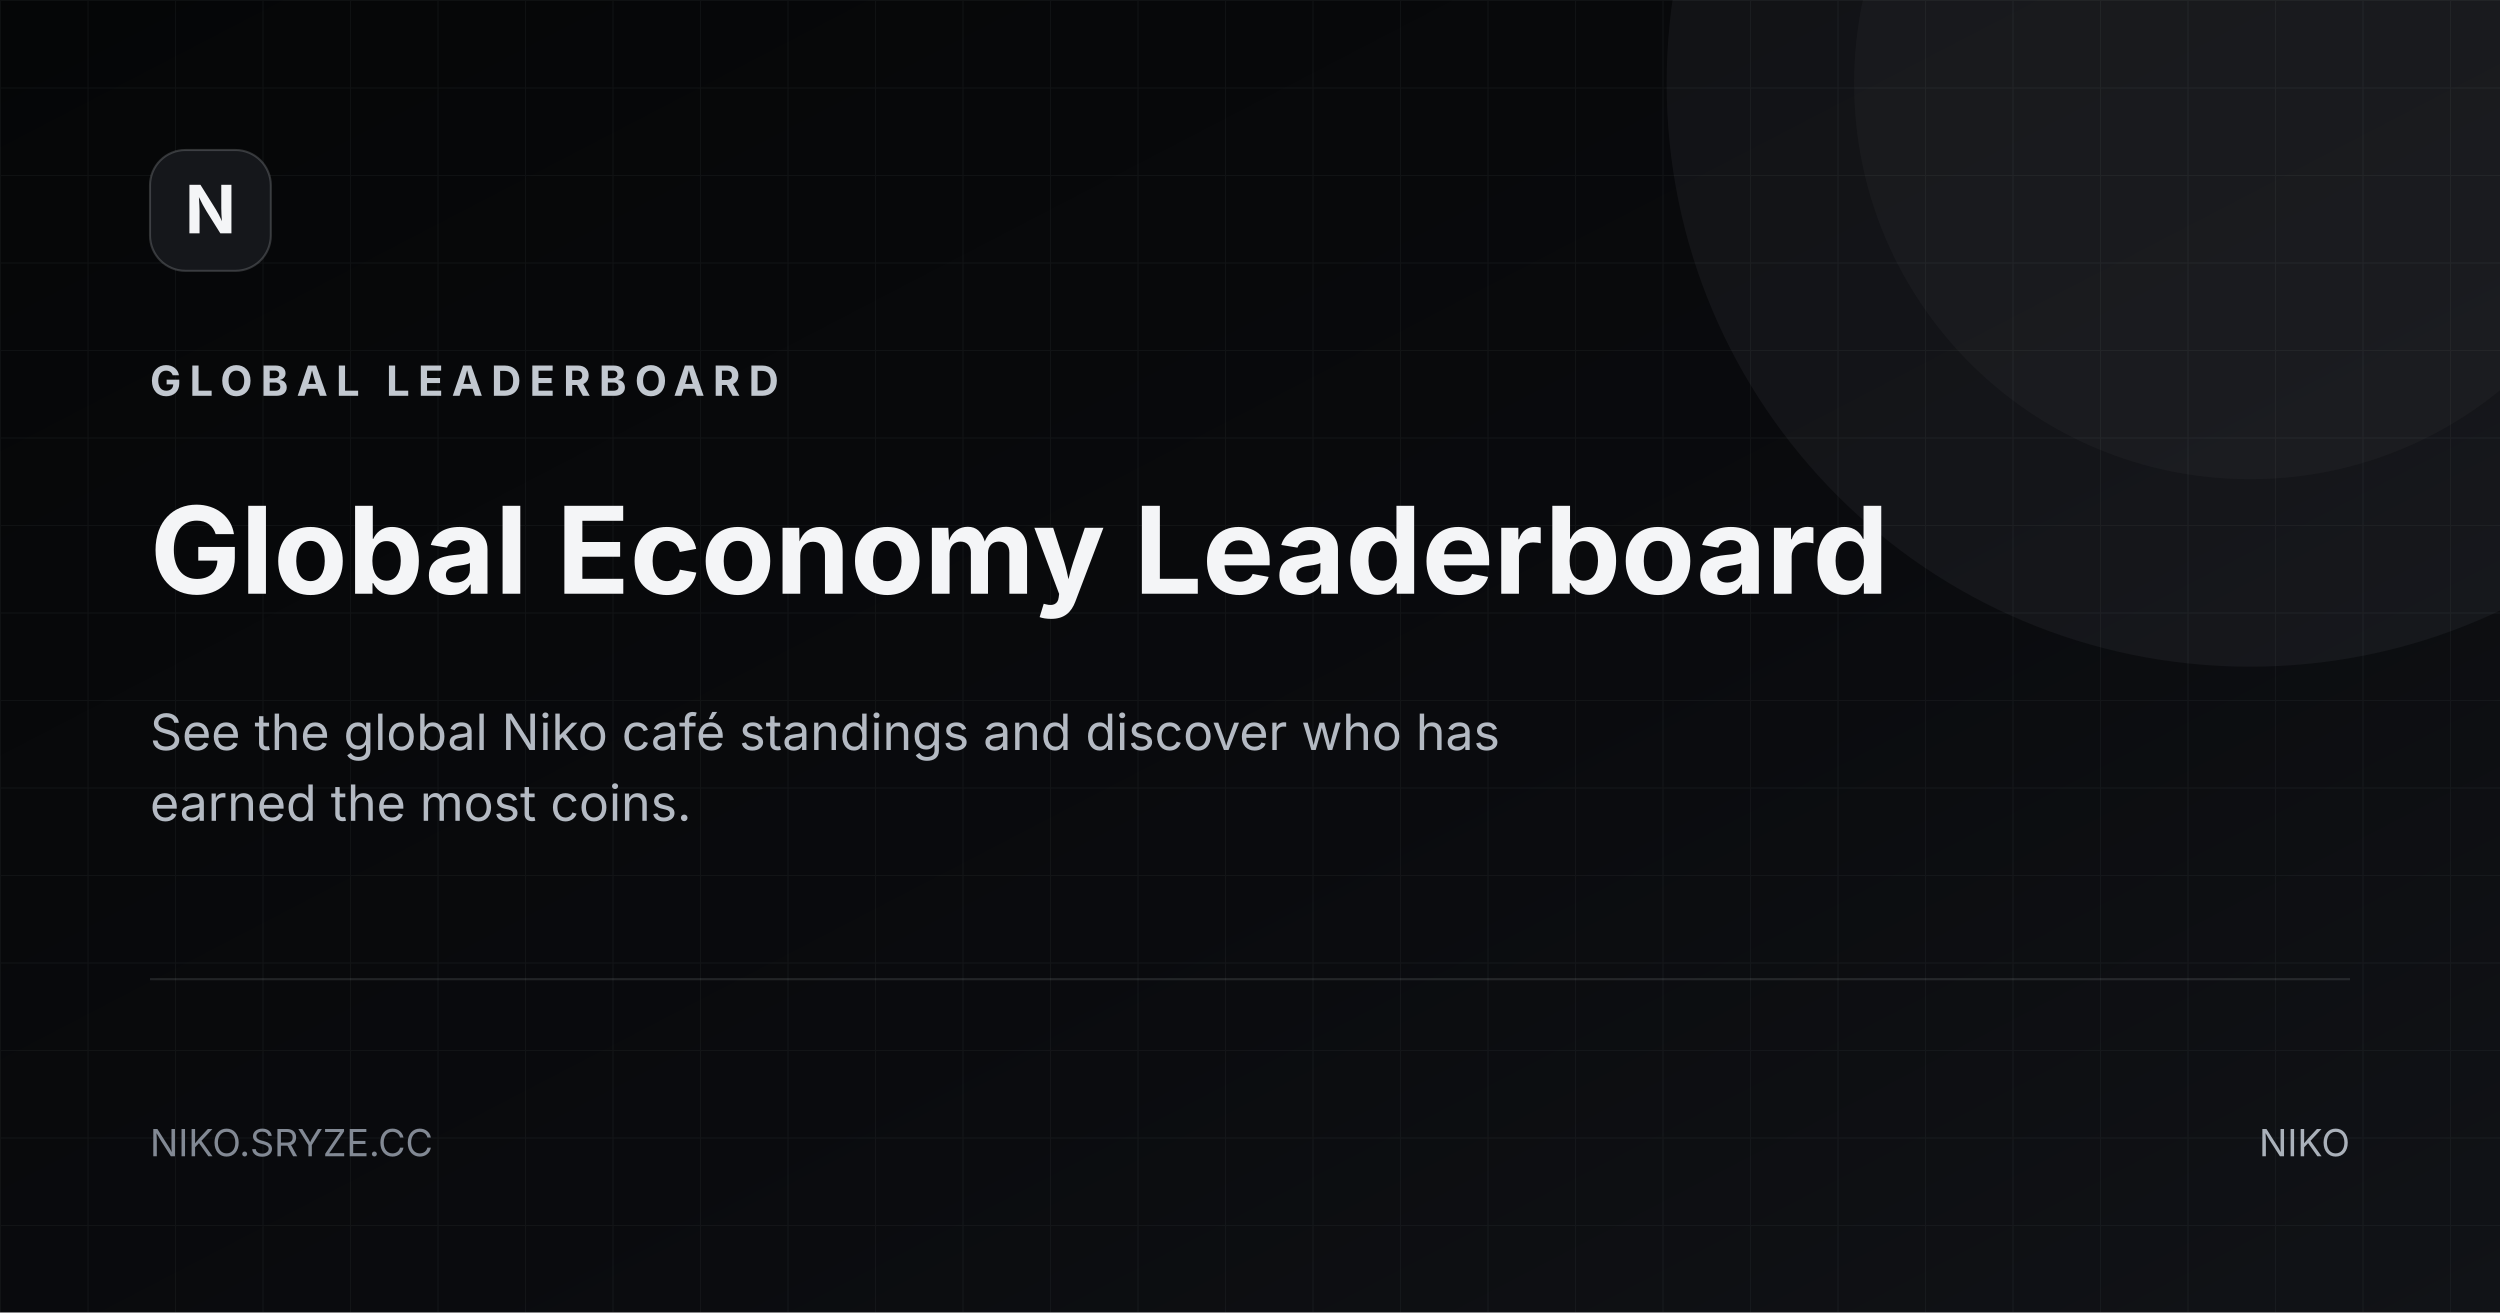
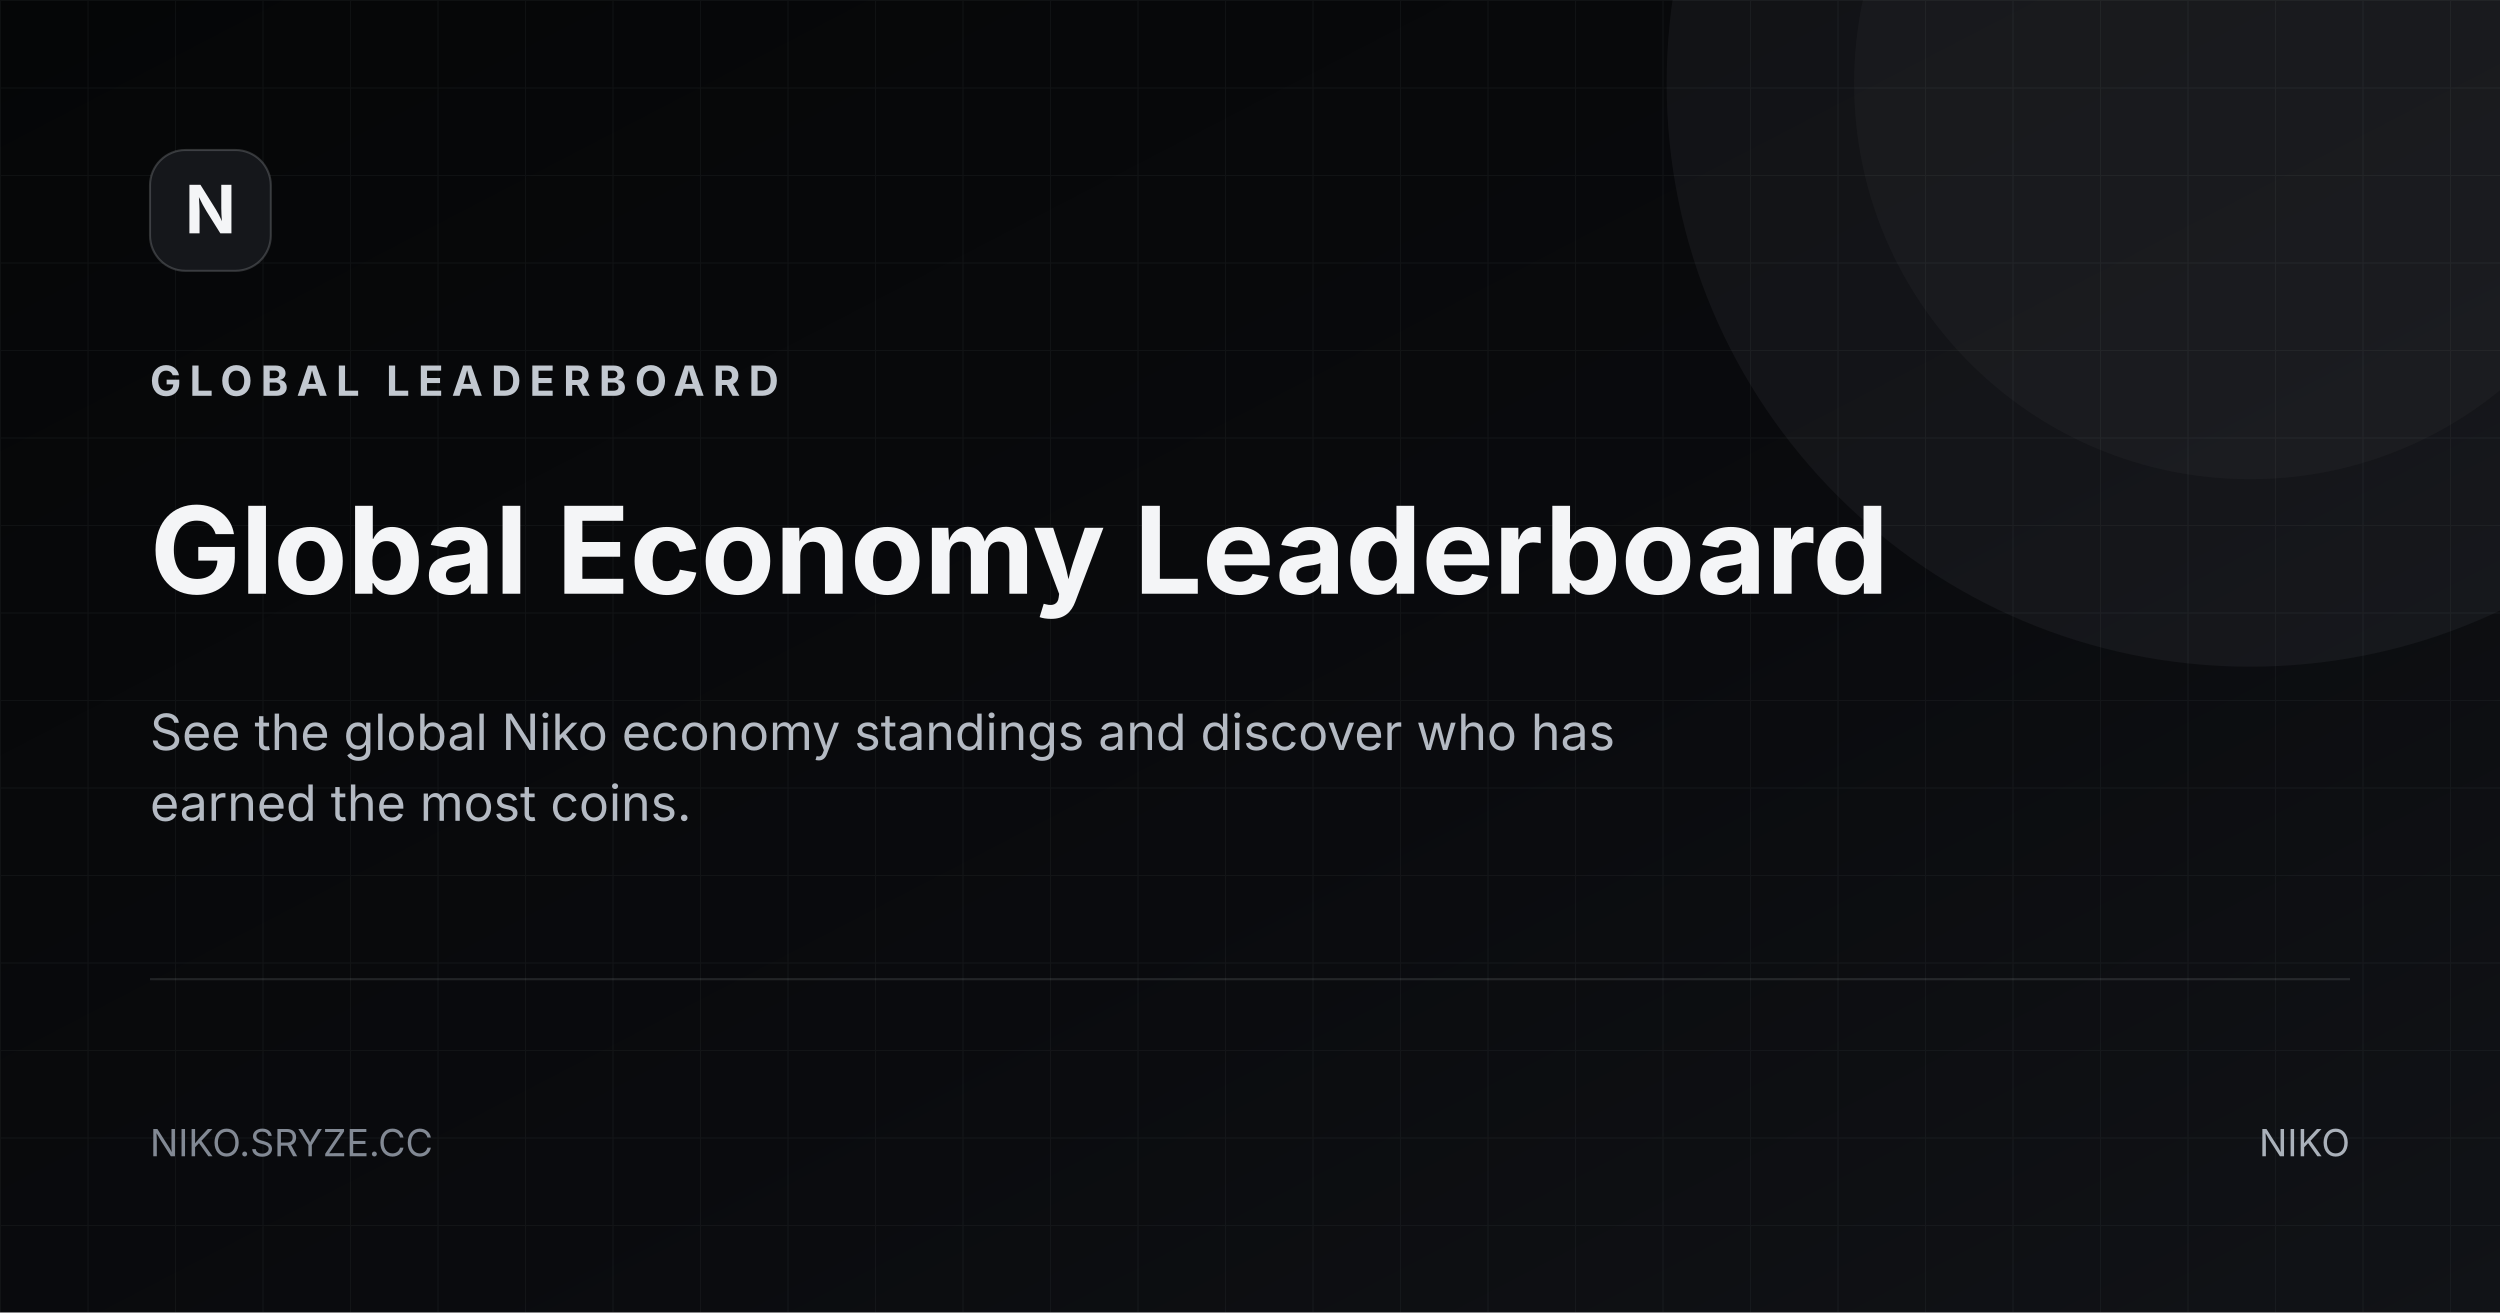
<svg xmlns="http://www.w3.org/2000/svg" width="1200" height="630" viewBox="0 0 1200 630">
  <defs>
    <linearGradient id="bg" x1="0" y1="0" x2="1" y2="1">
      <stop stop-color="#050607" />
      <stop offset=".58" stop-color="#0a0b0e" />
      <stop offset="1" stop-color="#111317" />
    </linearGradient>
    <pattern id="grid" width="42" height="42" patternUnits="userSpaceOnUse">
      <path d="M42 0H0V42" fill="none" stroke="#dce1e8" stroke-opacity=".045" />
    </pattern>
  </defs>
  <rect width="1200" height="630" fill="url(#bg)" />
  <rect width="1200" height="630" fill="url(#grid)" />
  <circle cx="1080" cy="40" r="280" fill="#aab1ba" fill-opacity=".065" />
  <circle cx="1080" cy="40" r="190" fill="#d5d9df" fill-opacity=".035" />
  <path d="M72 470H1128" stroke="#dce1e8" stroke-opacity=".12" />
  <rect x="72" y="72" width="58" height="58" rx="17" fill="#15171b" stroke="#dce1e8" stroke-opacity=".2" />
  <text x="101" y="112" text-anchor="middle" fill="#f4f5f7" font-family="Inter,sans-serif" font-size="32" font-weight="700">N</text>
  <text x="72" y="190" fill="#c2c8d0" font-family="Inter,sans-serif" font-size="20" font-weight="700" letter-spacing="4">GLOBAL LEADERBOARD</text>
  <text x="72" y="285" fill="#f4f5f7" font-family="Inter,sans-serif" font-size="58" font-weight="700">Global Economy Leaderboard</text>
-   <text x="72" y="360" fill="#b4bac3" font-family="Inter,sans-serif" font-size="24">See the global Niko café standings and discover who has</text>
+   <text x="72" y="360" fill="#b4bac3" font-family="Inter,sans-serif" font-size="24">See the global Niko economy standings and discover who has</text>
  <text x="72" y="394" fill="#b4bac3" font-family="Inter,sans-serif" font-size="24">earned the most coins.</text>
  <text x="72" y="555" fill="#828994" font-family="Inter,sans-serif" font-size="18">NIKO.SRYZE.CC</text>
  <text x="1128" y="555" text-anchor="end" fill="#aab1ba" font-family="Inter,sans-serif" font-size="18">NIKO</text>
</svg>
